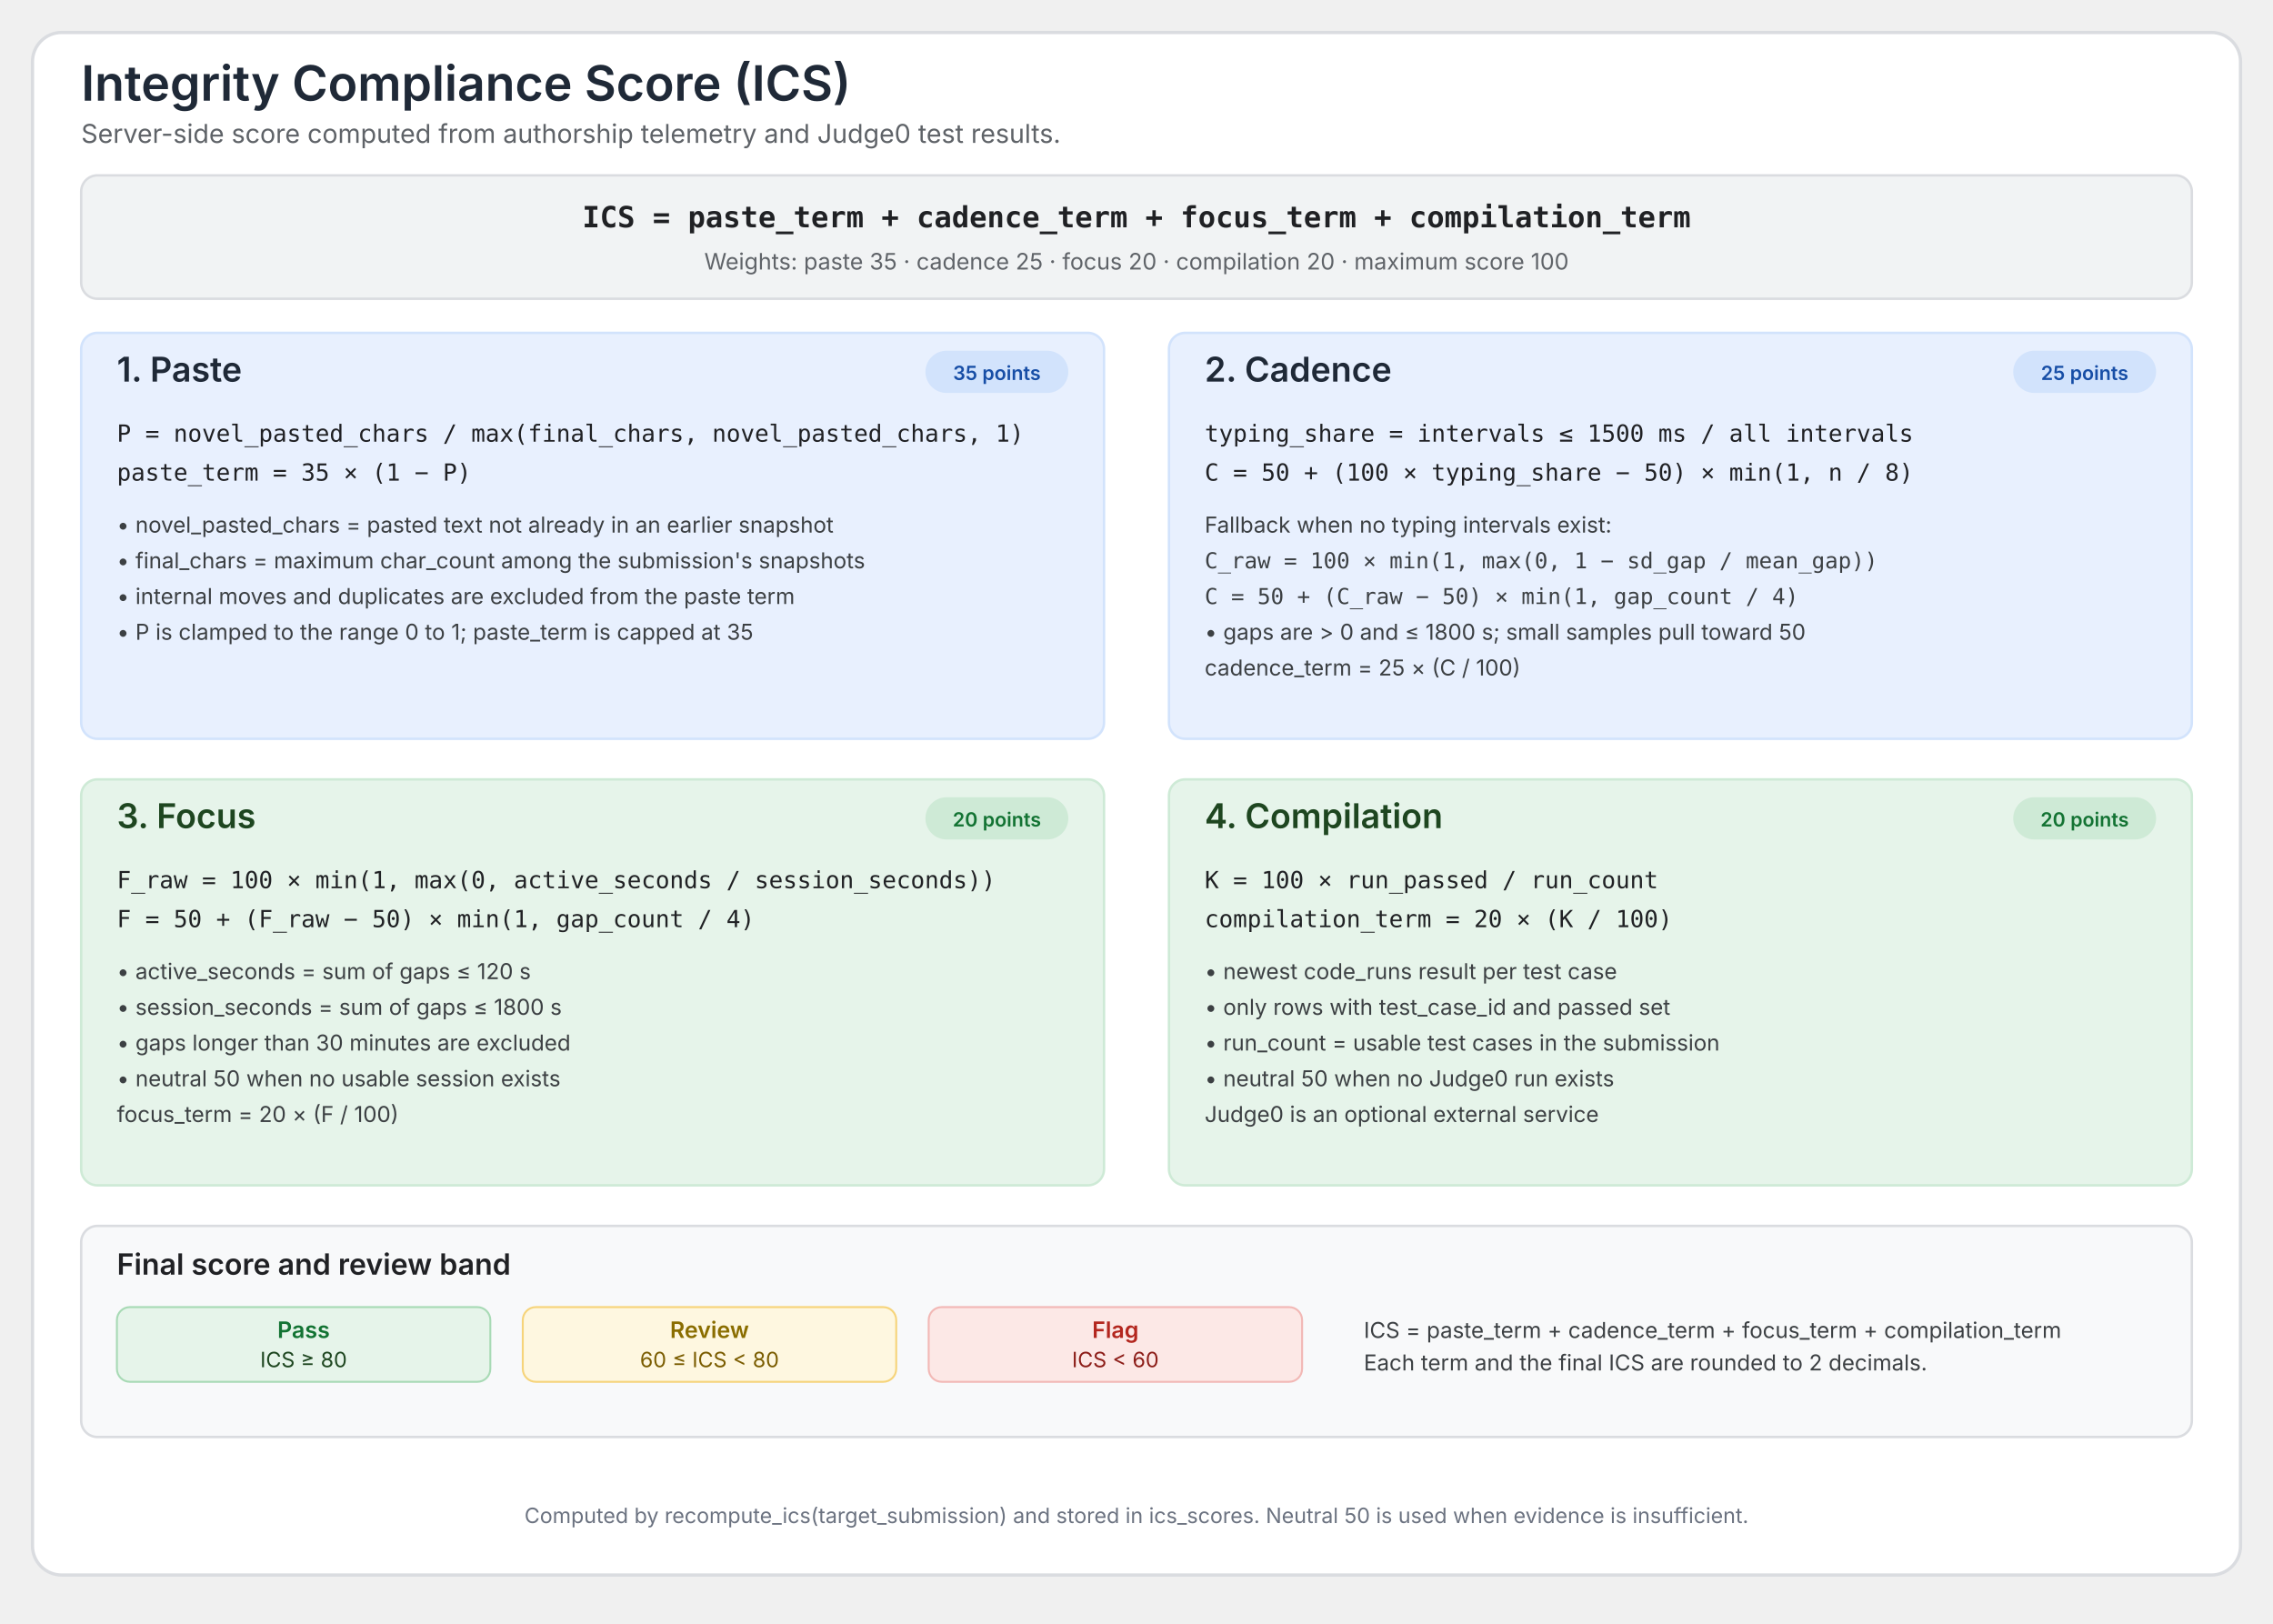
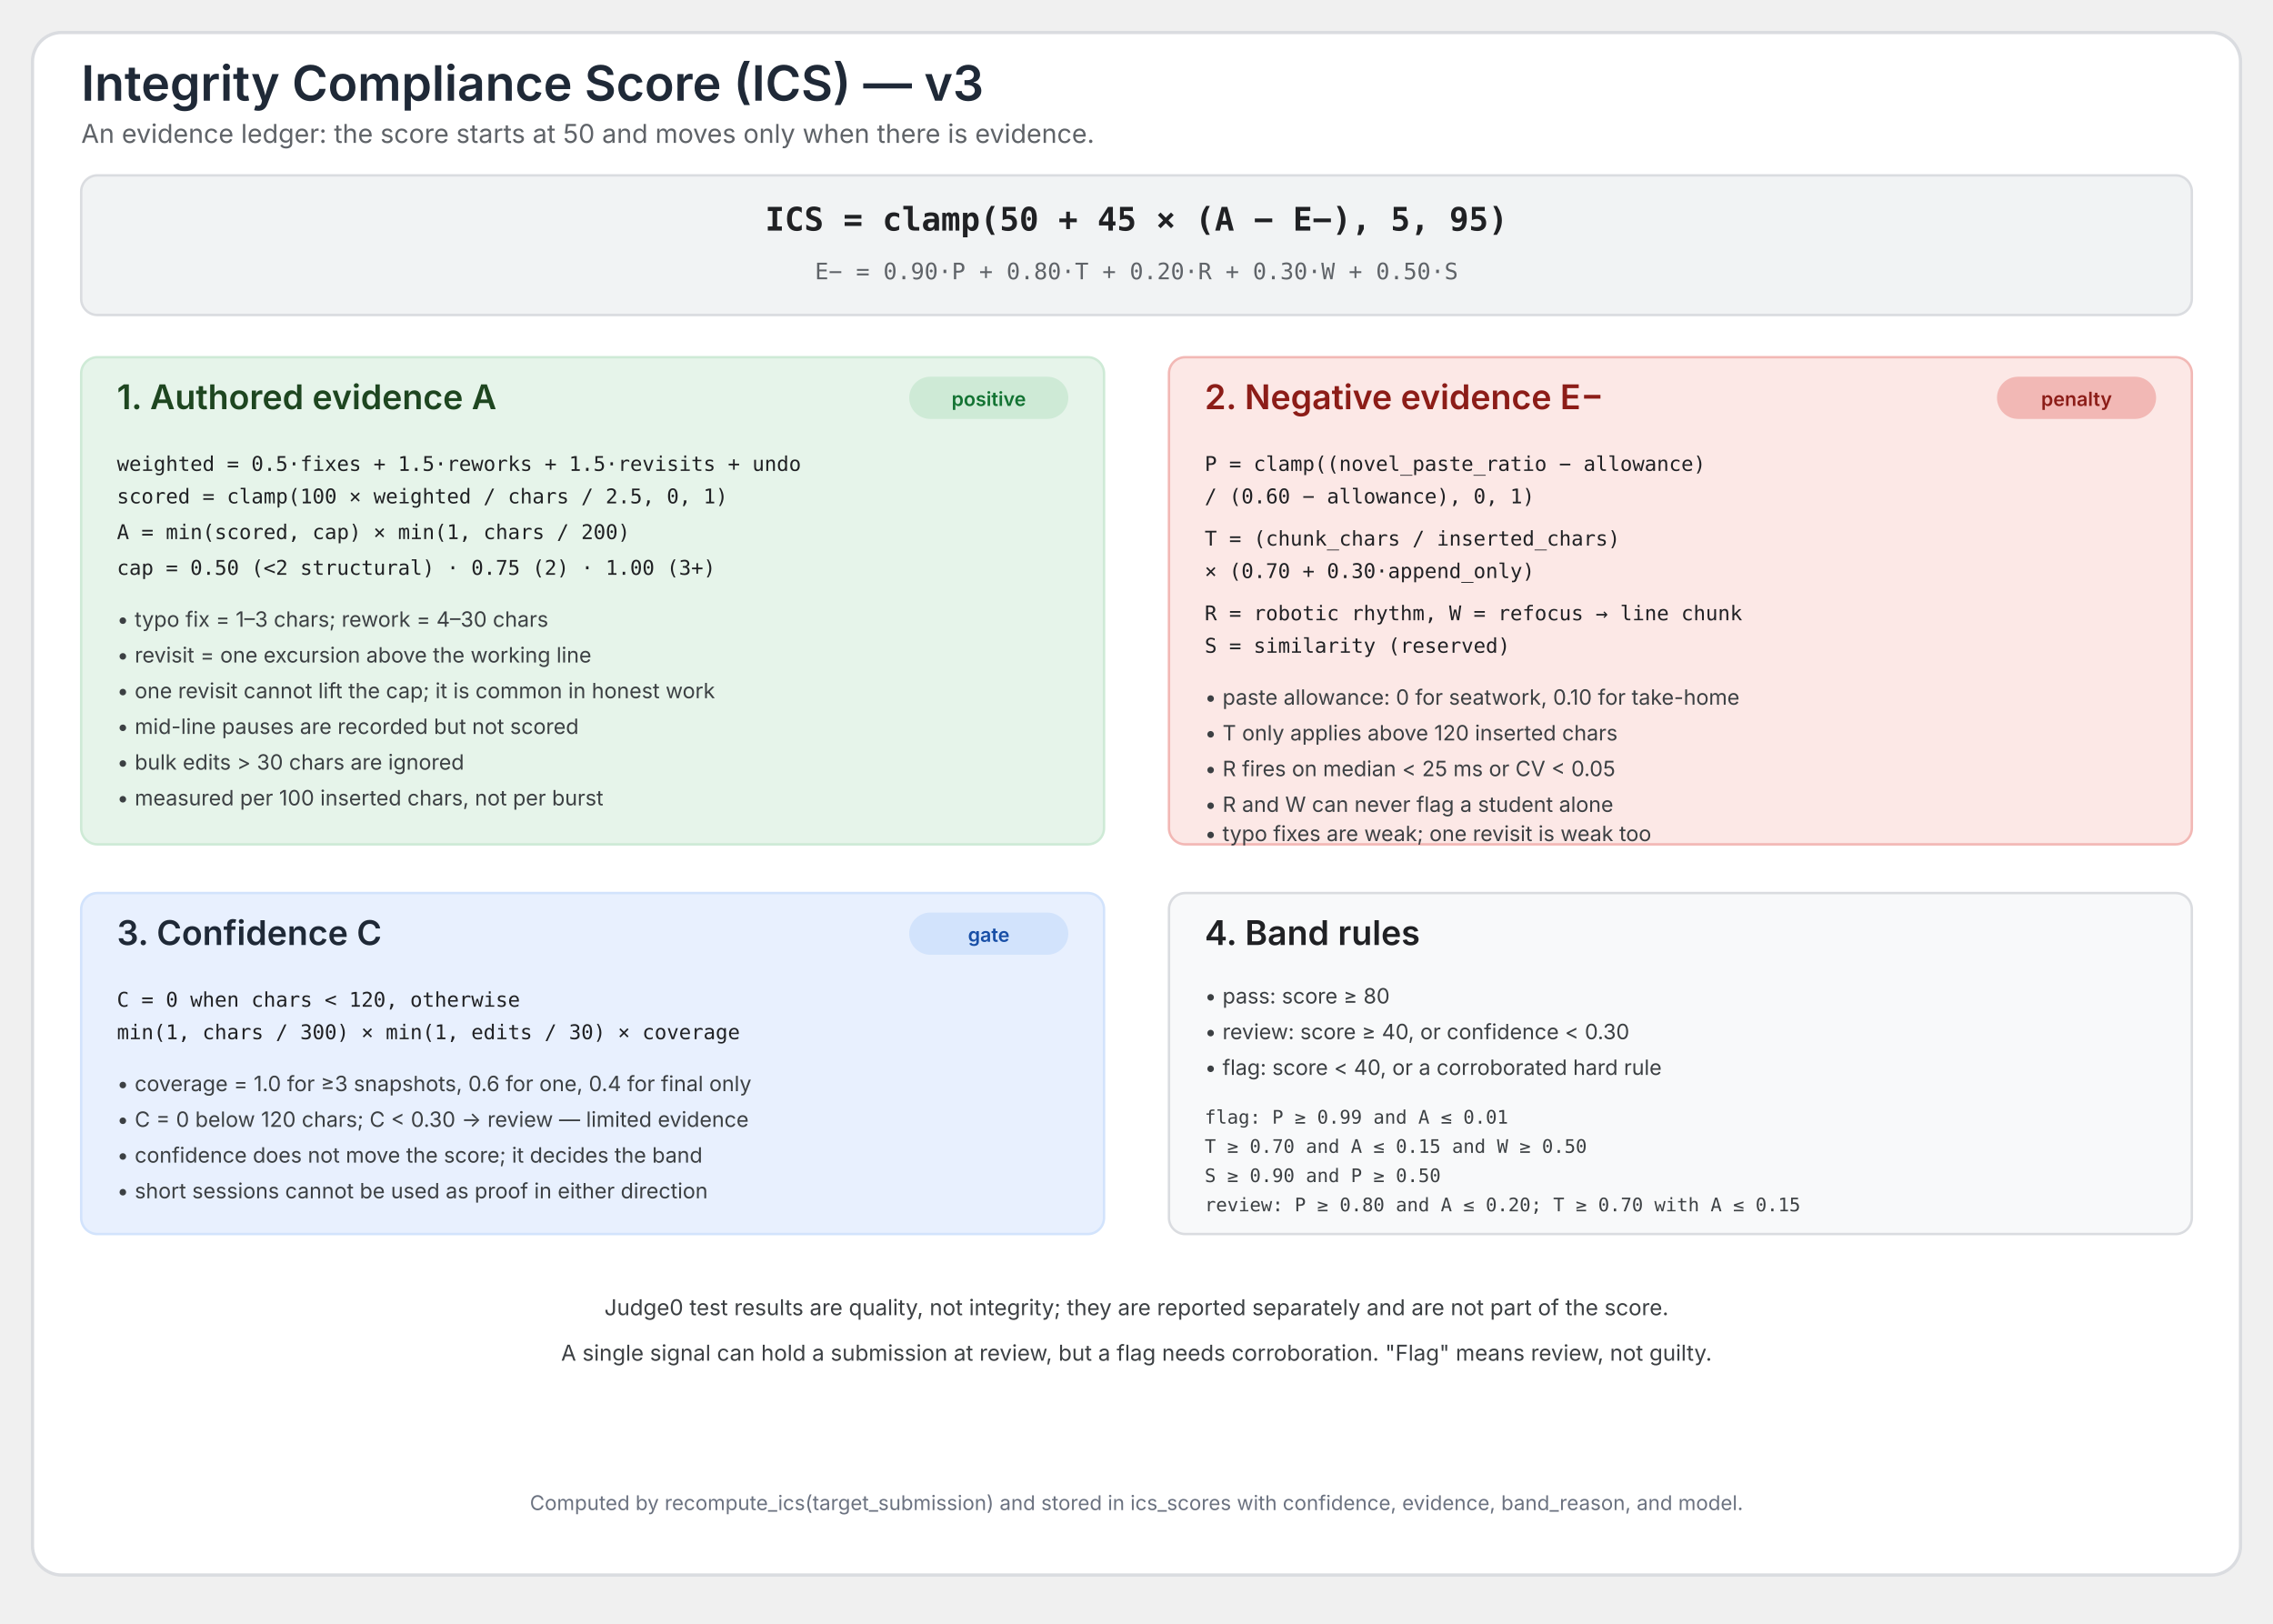
<svg xmlns="http://www.w3.org/2000/svg" width="1400" height="1000" viewBox="0 0 1400 1000" role="img" aria-labelledby="ics-formula-title ics-formula-desc">
  <rect x="20" y="20" width="1360" height="950" rx="18" fill="#ffffff" stroke="#dadce0" stroke-width="2" />
  <g font-family="Segoe UI, Inter, Arial, sans-serif">
-     <text x="50" y="62" font-size="30" font-weight="600" fill="#1f2937">Integrity Compliance Score (ICS)</text>
-     <text x="50" y="88" font-size="16" fill="#5f6368">Server-side score computed from authorship telemetry and Judge0 test results.</text>
+     <text x="50" y="62" font-size="30" font-weight="600" fill="#1f2937">Integrity Compliance Score (ICS) — v3</text>
+     <text x="50" y="88" font-size="16" fill="#5f6368">An evidence ledger: the score starts at 50 and moves only when there is evidence.</text>
  </g>
-   <rect x="50" y="108" width="1300" height="76" rx="10" fill="#f1f3f4" stroke="#dadce0" stroke-width="1.5" />
-   <text x="700" y="140" text-anchor="middle" font-family="Cascadia Code, Consolas, monospace" font-size="18" font-weight="600" fill="#202124">ICS = paste_term + cadence_term + focus_term + compilation_term</text>
-   <text x="700" y="166" text-anchor="middle" font-family="Segoe UI, Inter, Arial, sans-serif" font-size="14" fill="#5f6368">Weights: paste 35 · cadence 25 · focus 20 · compilation 20 · maximum score 100</text>
-   <rect x="50" y="205" width="630" height="250" rx="10" fill="#e8f0fe" stroke="#d2e3fc" stroke-width="1.5" />
-   <text x="72" y="235" font-family="Segoe UI, Inter, Arial, sans-serif" font-size="21" font-weight="600" fill="#1f2937">1. Paste</text>
-   <rect x="570" y="216" width="88" height="26" rx="13" fill="#d2e3fc" />
-   <text x="614" y="234" text-anchor="middle" font-family="Segoe UI, Inter, Arial, sans-serif" font-size="12" font-weight="600" fill="#174ea6">35 points</text>
-   <g font-family="Cascadia Code, Consolas, monospace" font-size="14.5" fill="#202124">
-     <text x="72" y="272">P = novel_pasted_chars / max(final_chars, novel_pasted_chars, 1)</text>
-     <text x="72" y="296">paste_term = 35 × (1 − P)</text>
+   <rect x="50" y="108" width="1300" height="86" rx="10" fill="#f1f3f4" stroke="#dadce0" stroke-width="1.5" />
+   <text x="700" y="142" text-anchor="middle" font-family="Cascadia Code, Consolas, monospace" font-size="20" font-weight="600" fill="#202124">ICS = clamp(50 + 45 × (A − E−), 5, 95)</text>
+   <text x="700" y="172" text-anchor="middle" font-family="Cascadia Code, Consolas, monospace" font-size="14" fill="#5f6368">E− = 0.90·P + 0.80·T + 0.20·R + 0.30·W + 0.50·S</text>
+   <rect x="50" y="220" width="630" height="300" rx="10" fill="#e6f4ea" stroke="#ceead6" stroke-width="1.5" />
+   <text x="72" y="252" font-family="Segoe UI, Inter, Arial, sans-serif" font-size="21" font-weight="600" fill="#1e4620">1. Authored evidence A</text>
+   <rect x="560" y="232" width="98" height="26" rx="13" fill="#ceead6" />
+   <text x="609" y="250" text-anchor="middle" font-family="Segoe UI, Inter, Arial, sans-serif" font-size="12" font-weight="600" fill="#137333">positive</text>
+   <g font-family="Cascadia Code, Consolas, monospace" font-size="12.5" fill="#202124">
+     <text x="72" y="290">weighted = 0.5·fixes + 1.5·reworks + 1.5·revisits + undo</text>
+     <text x="72" y="310">scored   = clamp(100 × weighted / chars / 2.5, 0, 1)</text>
+     <text x="72" y="332">A        = min(scored, cap) × min(1, chars / 200)</text>
+     <text x="72" y="354">cap      = 0.50 (&lt;2 structural) · 0.75 (2) · 1.00 (3+)</text>
  </g>
-   <g font-family="Segoe UI, Inter, Arial, sans-serif" font-size="13.5" fill="#3c4043">
-     <text x="72" y="328">• novel_pasted_chars = pasted text not already in an earlier snapshot</text>
-     <text x="72" y="350">• final_chars = maximum char_count among the submission's snapshots</text>
-     <text x="72" y="372">• internal moves and duplicates are excluded from the paste term</text>
-     <text x="72" y="394">• P is clamped to the range 0 to 1; paste_term is capped at 35</text>
+   <g font-family="Segoe UI, Inter, Arial, sans-serif" font-size="13" fill="#3c4043">
+     <text x="72" y="386">• typo fix = 1–3 chars; rework = 4–30 chars</text>
+     <text x="72" y="408">• revisit = one excursion above the working line</text>
+     <text x="72" y="430">• one revisit cannot lift the cap; it is common in honest work</text>
+     <text x="72" y="452">• mid-line pauses are recorded but not scored</text>
+     <text x="72" y="474">• bulk edits &gt; 30 chars are ignored</text>
+     <text x="72" y="496">• measured per 100 inserted chars, not per burst</text>
  </g>
-   <rect x="720" y="205" width="630" height="250" rx="10" fill="#e8f0fe" stroke="#d2e3fc" stroke-width="1.5" />
-   <text x="742" y="235" font-family="Segoe UI, Inter, Arial, sans-serif" font-size="21" font-weight="600" fill="#1f2937">2. Cadence</text>
-   <rect x="1240" y="216" width="88" height="26" rx="13" fill="#d2e3fc" />
-   <text x="1284" y="234" text-anchor="middle" font-family="Segoe UI, Inter, Arial, sans-serif" font-size="12" font-weight="600" fill="#174ea6">25 points</text>
-   <g font-family="Cascadia Code, Consolas, monospace" font-size="14.5" fill="#202124">
-     <text x="742" y="272">typing_share = intervals ≤ 1500 ms / all intervals</text>
-     <text x="742" y="296">C = 50 + (100 × typing_share − 50) × min(1, n / 8)</text>
+   <rect x="720" y="220" width="630" height="300" rx="10" fill="#fce8e6" stroke="#f2b8b5" stroke-width="1.5" />
+   <text x="742" y="252" font-family="Segoe UI, Inter, Arial, sans-serif" font-size="21" font-weight="600" fill="#8c1d18">2. Negative evidence E−</text>
+   <rect x="1230" y="232" width="98" height="26" rx="13" fill="#f2b8b5" />
+   <text x="1279" y="250" text-anchor="middle" font-family="Segoe UI, Inter, Arial, sans-serif" font-size="12" font-weight="600" fill="#8c1d18">penalty</text>
+   <g font-family="Cascadia Code, Consolas, monospace" font-size="12.5" fill="#202124">
+     <text x="742" y="290">P = clamp((novel_paste_ratio − allowance)</text>
+     <text x="742" y="310">          / (0.60 − allowance), 0, 1)</text>
+     <text x="742" y="336">T = (chunk_chars / inserted_chars)</text>
+     <text x="742" y="356">  × (0.70 + 0.30·append_only)</text>
+     <text x="742" y="382">R = robotic rhythm, W = refocus → line chunk</text>
+     <text x="742" y="402">S = similarity (reserved)</text>
  </g>
-   <g font-family="Segoe UI, Inter, Arial, sans-serif" font-size="13.5" fill="#3c4043">
-     <text x="742" y="328">Fallback when no typing intervals exist:</text>
-     <text x="742" y="350" font-family="Cascadia Code, Consolas, monospace" font-size="13.5">C_raw = 100 × min(1, max(0, 1 − sd_gap / mean_gap))</text>
-     <text x="742" y="372" font-family="Cascadia Code, Consolas, monospace" font-size="13.5">C = 50 + (C_raw − 50) × min(1, gap_count / 4)</text>
-     <text x="742" y="394">• gaps are &gt; 0 and ≤ 1800 s; small samples pull toward 50</text>
-     <text x="742" y="416">cadence_term = 25 × (C / 100)</text>
+   <g font-family="Segoe UI, Inter, Arial, sans-serif" font-size="13" fill="#3c4043">
+     <text x="742" y="434">• paste allowance: 0 for seatwork, 0.10 for take-home</text>
+     <text x="742" y="456">• T only applies above 120 inserted chars</text>
+     <text x="742" y="478">• R fires on median &lt; 25 ms or CV &lt; 0.05</text>
+     <text x="742" y="500">• R and W can never flag a student alone</text>
+     <text x="742" y="518">• typo fixes are weak; one revisit is weak too</text>
  </g>
-   <rect x="50" y="480" width="630" height="250" rx="10" fill="#e6f4ea" stroke="#ceead6" stroke-width="1.5" />
-   <text x="72" y="510" font-family="Segoe UI, Inter, Arial, sans-serif" font-size="21" font-weight="600" fill="#1e4620">3. Focus</text>
-   <rect x="570" y="491" width="88" height="26" rx="13" fill="#ceead6" />
-   <text x="614" y="509" text-anchor="middle" font-family="Segoe UI, Inter, Arial, sans-serif" font-size="12" font-weight="600" fill="#137333">20 points</text>
-   <g font-family="Cascadia Code, Consolas, monospace" font-size="14.5" fill="#202124">
-     <text x="72" y="547">F_raw = 100 × min(1, max(0, active_seconds / session_seconds))</text>
-     <text x="72" y="571">F = 50 + (F_raw − 50) × min(1, gap_count / 4)</text>
+   <rect x="50" y="550" width="630" height="210" rx="10" fill="#e8f0fe" stroke="#d2e3fc" stroke-width="1.5" />
+   <text x="72" y="582" font-family="Segoe UI, Inter, Arial, sans-serif" font-size="21" font-weight="600" fill="#1f2937">3. Confidence C</text>
+   <rect x="560" y="562" width="98" height="26" rx="13" fill="#d2e3fc" />
+   <text x="609" y="580" text-anchor="middle" font-family="Segoe UI, Inter, Arial, sans-serif" font-size="12" font-weight="600" fill="#174ea6">gate</text>
+   <g font-family="Cascadia Code, Consolas, monospace" font-size="12.5" fill="#202124">
+     <text x="72" y="620">C = 0 when chars &lt; 120, otherwise</text>
+     <text x="72" y="640">  min(1, chars / 300) × min(1, edits / 30) × coverage</text>
  </g>
-   <g font-family="Segoe UI, Inter, Arial, sans-serif" font-size="13.5" fill="#3c4043">
-     <text x="72" y="603">• active_seconds = sum of gaps ≤ 120 s</text>
-     <text x="72" y="625">• session_seconds = sum of gaps ≤ 1800 s</text>
-     <text x="72" y="647">• gaps longer than 30 minutes are excluded</text>
-     <text x="72" y="669">• neutral 50 when no usable session exists</text>
-     <text x="72" y="691">focus_term = 20 × (F / 100)</text>
+   <g font-family="Segoe UI, Inter, Arial, sans-serif" font-size="13" fill="#3c4043">
+     <text x="72" y="672">• coverage = 1.0 for ≥3 snapshots, 0.6 for one, 0.4 for final only</text>
+     <text x="72" y="694">• C = 0 below 120 chars; C &lt; 0.30 → review — limited evidence</text>
+     <text x="72" y="716">• confidence does not move the score; it decides the band</text>
+     <text x="72" y="738">• short sessions cannot be used as proof in either direction</text>
  </g>
-   <rect x="720" y="480" width="630" height="250" rx="10" fill="#e6f4ea" stroke="#ceead6" stroke-width="1.5" />
-   <text x="742" y="510" font-family="Segoe UI, Inter, Arial, sans-serif" font-size="21" font-weight="600" fill="#1e4620">4. Compilation</text>
-   <rect x="1240" y="491" width="88" height="26" rx="13" fill="#ceead6" />
-   <text x="1284" y="509" text-anchor="middle" font-family="Segoe UI, Inter, Arial, sans-serif" font-size="12" font-weight="600" fill="#137333">20 points</text>
-   <g font-family="Cascadia Code, Consolas, monospace" font-size="14.5" fill="#202124">
-     <text x="742" y="547">K = 100 × run_passed / run_count</text>
-     <text x="742" y="571">compilation_term = 20 × (K / 100)</text>
+   <rect x="720" y="550" width="630" height="210" rx="10" fill="#f8f9fa" stroke="#dadce0" stroke-width="1.5" />
+   <text x="742" y="582" font-family="Segoe UI, Inter, Arial, sans-serif" font-size="21" font-weight="600" fill="#202124">4. Band rules</text>
+   <g font-family="Segoe UI, Inter, Arial, sans-serif" font-size="13" fill="#3c4043">
+     <text x="742" y="618">• pass: score ≥ 80</text>
+     <text x="742" y="640">• review: score ≥ 40, or confidence &lt; 0.30</text>
+     <text x="742" y="662">• flag: score &lt; 40, or a corroborated hard rule</text>
  </g>
-   <g font-family="Segoe UI, Inter, Arial, sans-serif" font-size="13.5" fill="#3c4043">
-     <text x="742" y="603">• newest code_runs result per test case</text>
-     <text x="742" y="625">• only rows with test_case_id and passed set</text>
-     <text x="742" y="647">• run_count = usable test cases in the submission</text>
-     <text x="742" y="669">• neutral 50 when no Judge0 run exists</text>
-     <text x="742" y="691">Judge0 is an optional external service</text>
+   <g font-family="Cascadia Code, Consolas, monospace" font-size="11.5" fill="#3c4043">
+     <text x="742" y="692">flag:   P ≥ 0.99 and A ≤ 0.01</text>
+     <text x="742" y="710">        T ≥ 0.70 and A ≤ 0.15 and W ≥ 0.50</text>
+     <text x="742" y="728">        S ≥ 0.90 and P ≥ 0.50</text>
+     <text x="742" y="746">review: P ≥ 0.80 and A ≤ 0.20; T ≥ 0.70 with A ≤ 0.15</text>
  </g>
-   <rect x="50" y="755" width="1300" height="130" rx="10" fill="#f8f9fa" stroke="#dadce0" stroke-width="1.5" />
-   <text x="72" y="785" font-family="Segoe UI, Inter, Arial, sans-serif" font-size="18" font-weight="600" fill="#202124">Final score and review band</text>
-   <rect x="72" y="805" width="230" height="46" rx="8" fill="#e6f4ea" stroke="#a8dab5" stroke-width="1.2" />
-   <text x="187" y="824" text-anchor="middle" font-family="Segoe UI, Inter, Arial, sans-serif" font-size="14" font-weight="600" fill="#137333">Pass</text>
-   <text x="187" y="842" text-anchor="middle" font-family="Segoe UI, Inter, Arial, sans-serif" font-size="13" fill="#1e4620">ICS ≥ 80</text>
-   <rect x="322" y="805" width="230" height="46" rx="8" fill="#fef7e0" stroke="#f6d47a" stroke-width="1.2" />
-   <text x="437" y="824" text-anchor="middle" font-family="Segoe UI, Inter, Arial, sans-serif" font-size="14" font-weight="600" fill="#8a6d00">Review</text>
-   <text x="437" y="842" text-anchor="middle" font-family="Segoe UI, Inter, Arial, sans-serif" font-size="13" fill="#7a5c00">60 ≤ ICS &lt; 80</text>
-   <rect x="572" y="805" width="230" height="46" rx="8" fill="#fce8e6" stroke="#f2b8b5" stroke-width="1.2" />
-   <text x="687" y="824" text-anchor="middle" font-family="Segoe UI, Inter, Arial, sans-serif" font-size="14" font-weight="600" fill="#b3261e">Flag</text>
-   <text x="687" y="842" text-anchor="middle" font-family="Segoe UI, Inter, Arial, sans-serif" font-size="13" fill="#8c1d18">ICS &lt; 60</text>
-   <text x="840" y="824" font-family="Segoe UI, Inter, Arial, sans-serif" font-size="13.5" fill="#3c4043">ICS = paste_term + cadence_term + focus_term + compilation_term</text>
-   <text x="840" y="844" font-family="Segoe UI, Inter, Arial, sans-serif" font-size="13.5" fill="#3c4043">Each term and the final ICS are rounded to 2 decimals.</text>
-   <text x="700" y="938" text-anchor="middle" font-family="Segoe UI, Inter, Arial, sans-serif" font-size="13" fill="#6b7280">Computed by recompute_ics(target_submission) and stored in ics_scores. Neutral 50 is used when evidence is insufficient.</text>
+   <text x="700" y="810" text-anchor="middle" font-family="Segoe UI, Inter, Arial, sans-serif" font-size="13.5" fill="#3c4043">Judge0 test results are quality, not integrity; they are reported separately and are not part of the score.</text>
+   <text x="700" y="838" text-anchor="middle" font-family="Segoe UI, Inter, Arial, sans-serif" font-size="13.5" fill="#3c4043">A single signal can hold a submission at review, but a flag needs corroboration. "Flag" means review, not guilty.</text>
+   <text x="700" y="930" text-anchor="middle" font-family="Segoe UI, Inter, Arial, sans-serif" font-size="12.5" fill="#6b7280">Computed by recompute_ics(target_submission) and stored in ics_scores with confidence, evidence, band_reason, and model.</text>
</svg>
